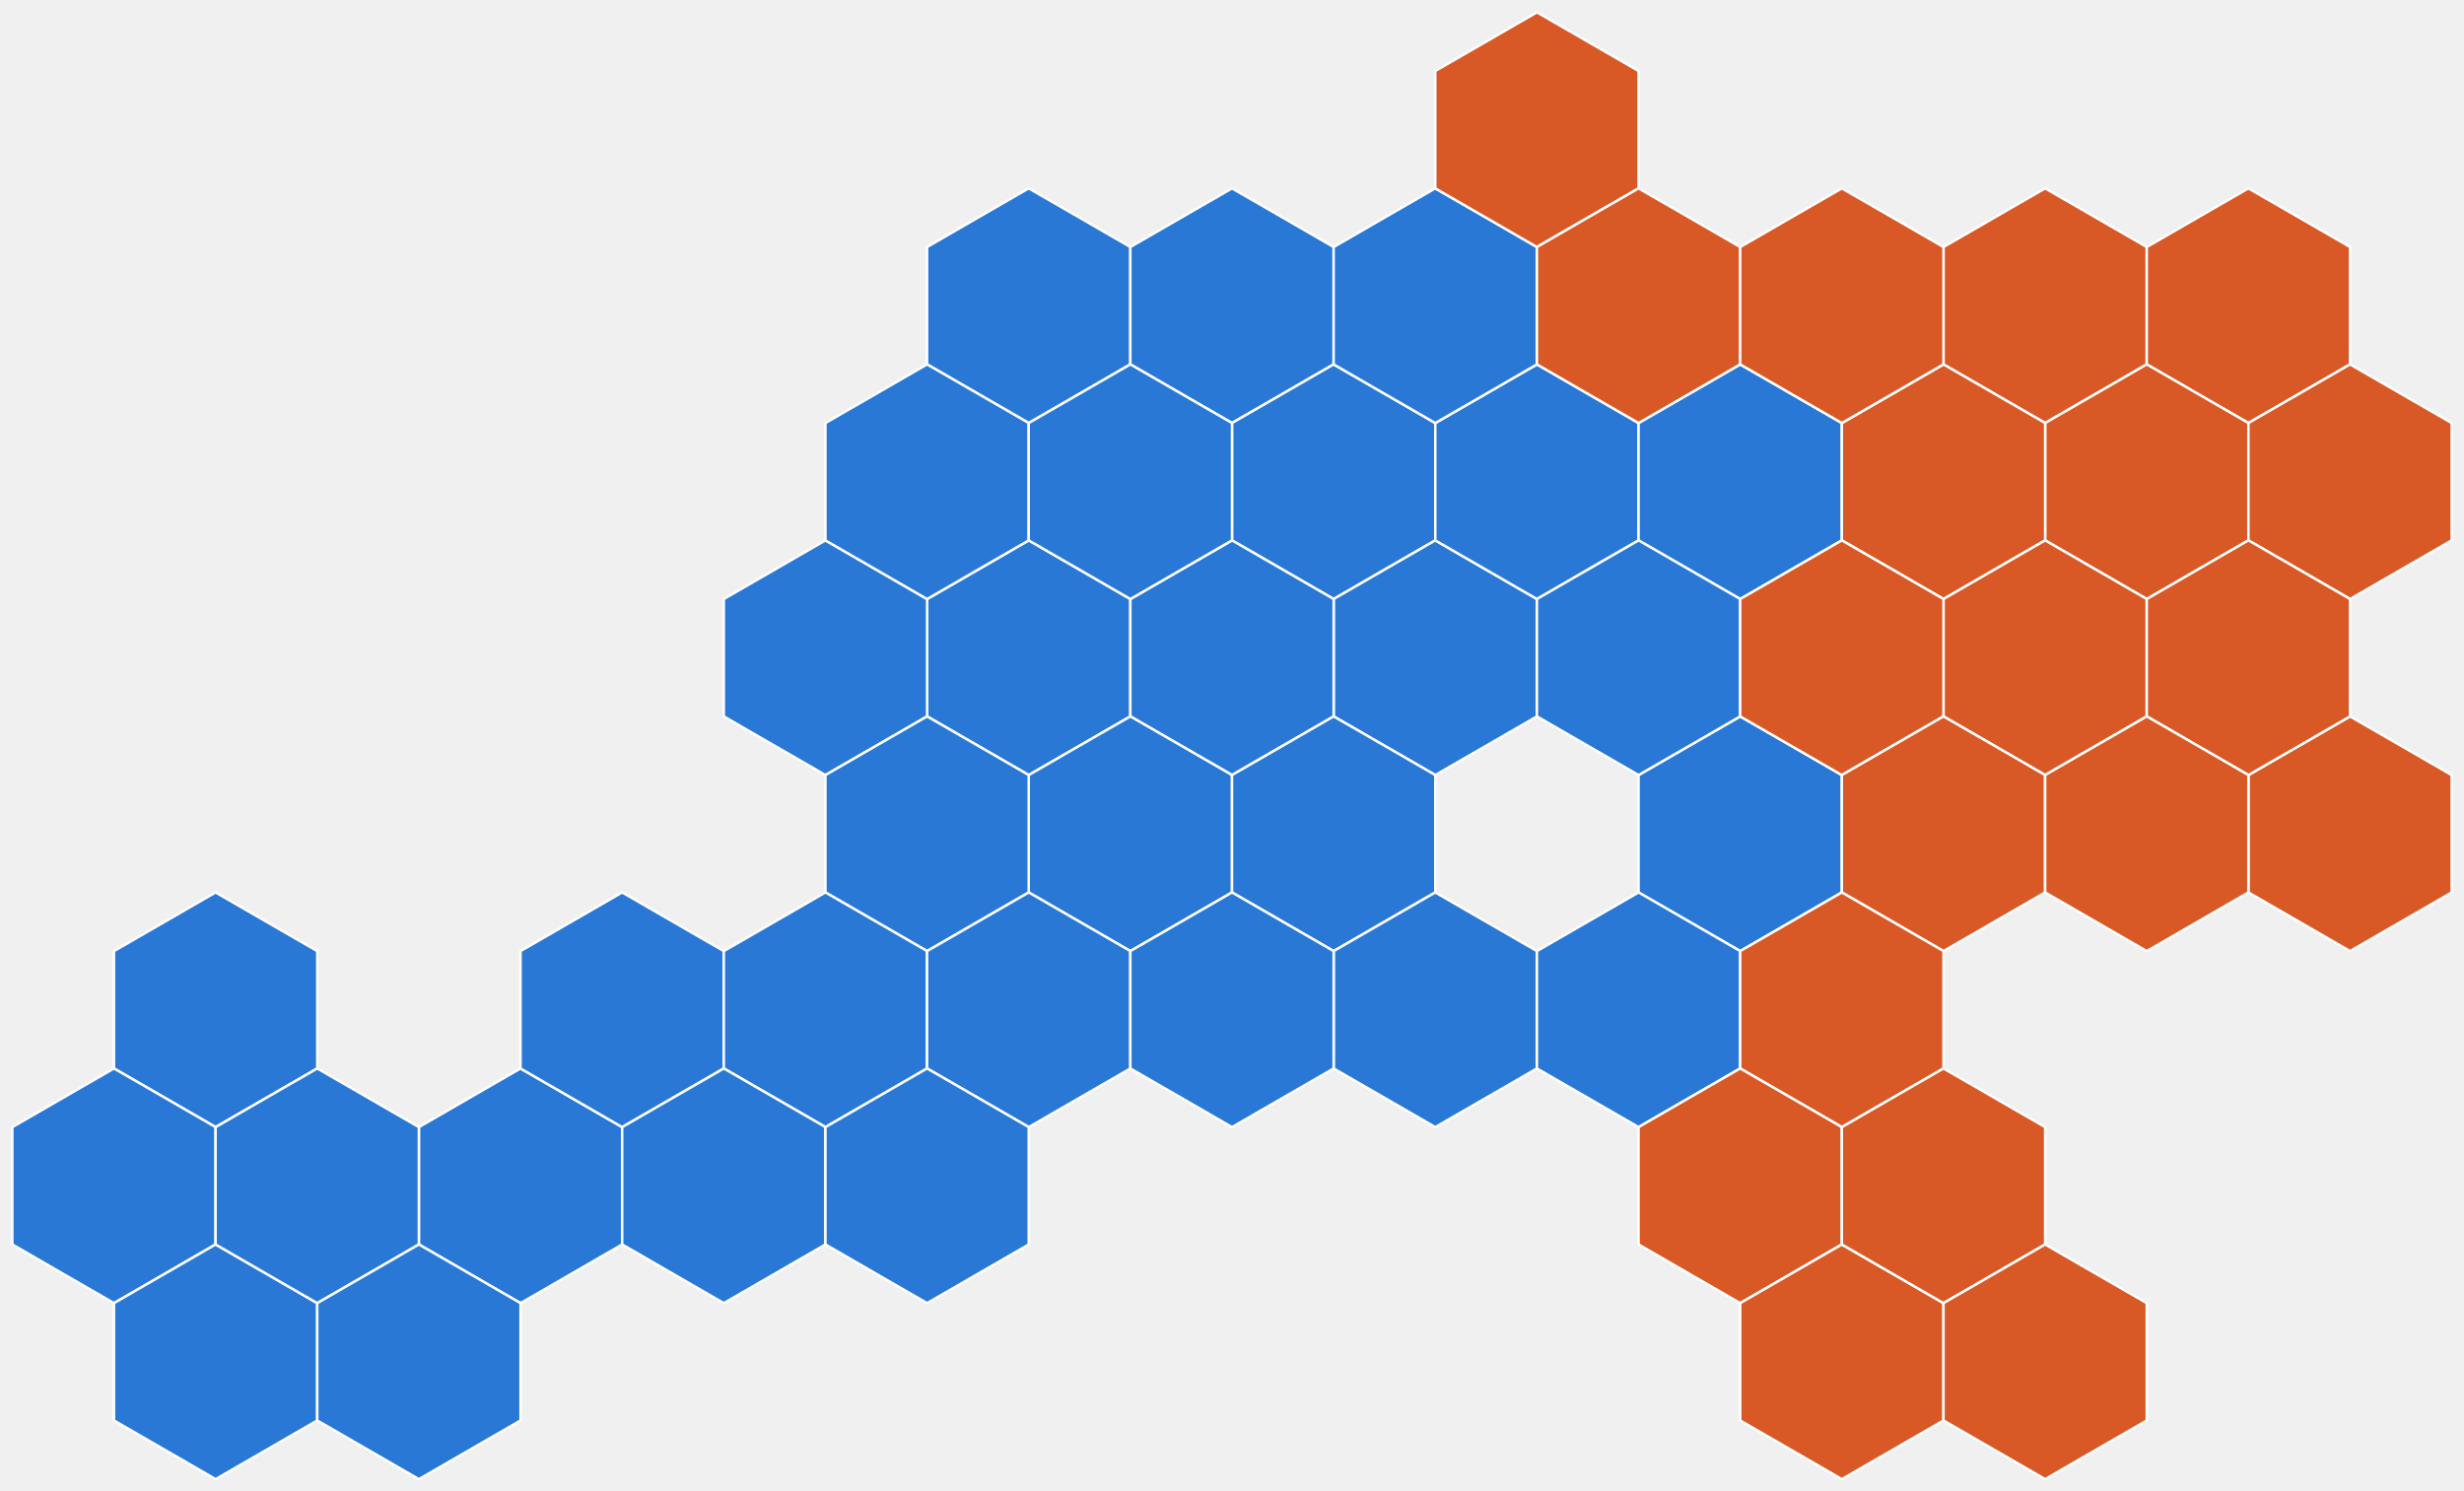
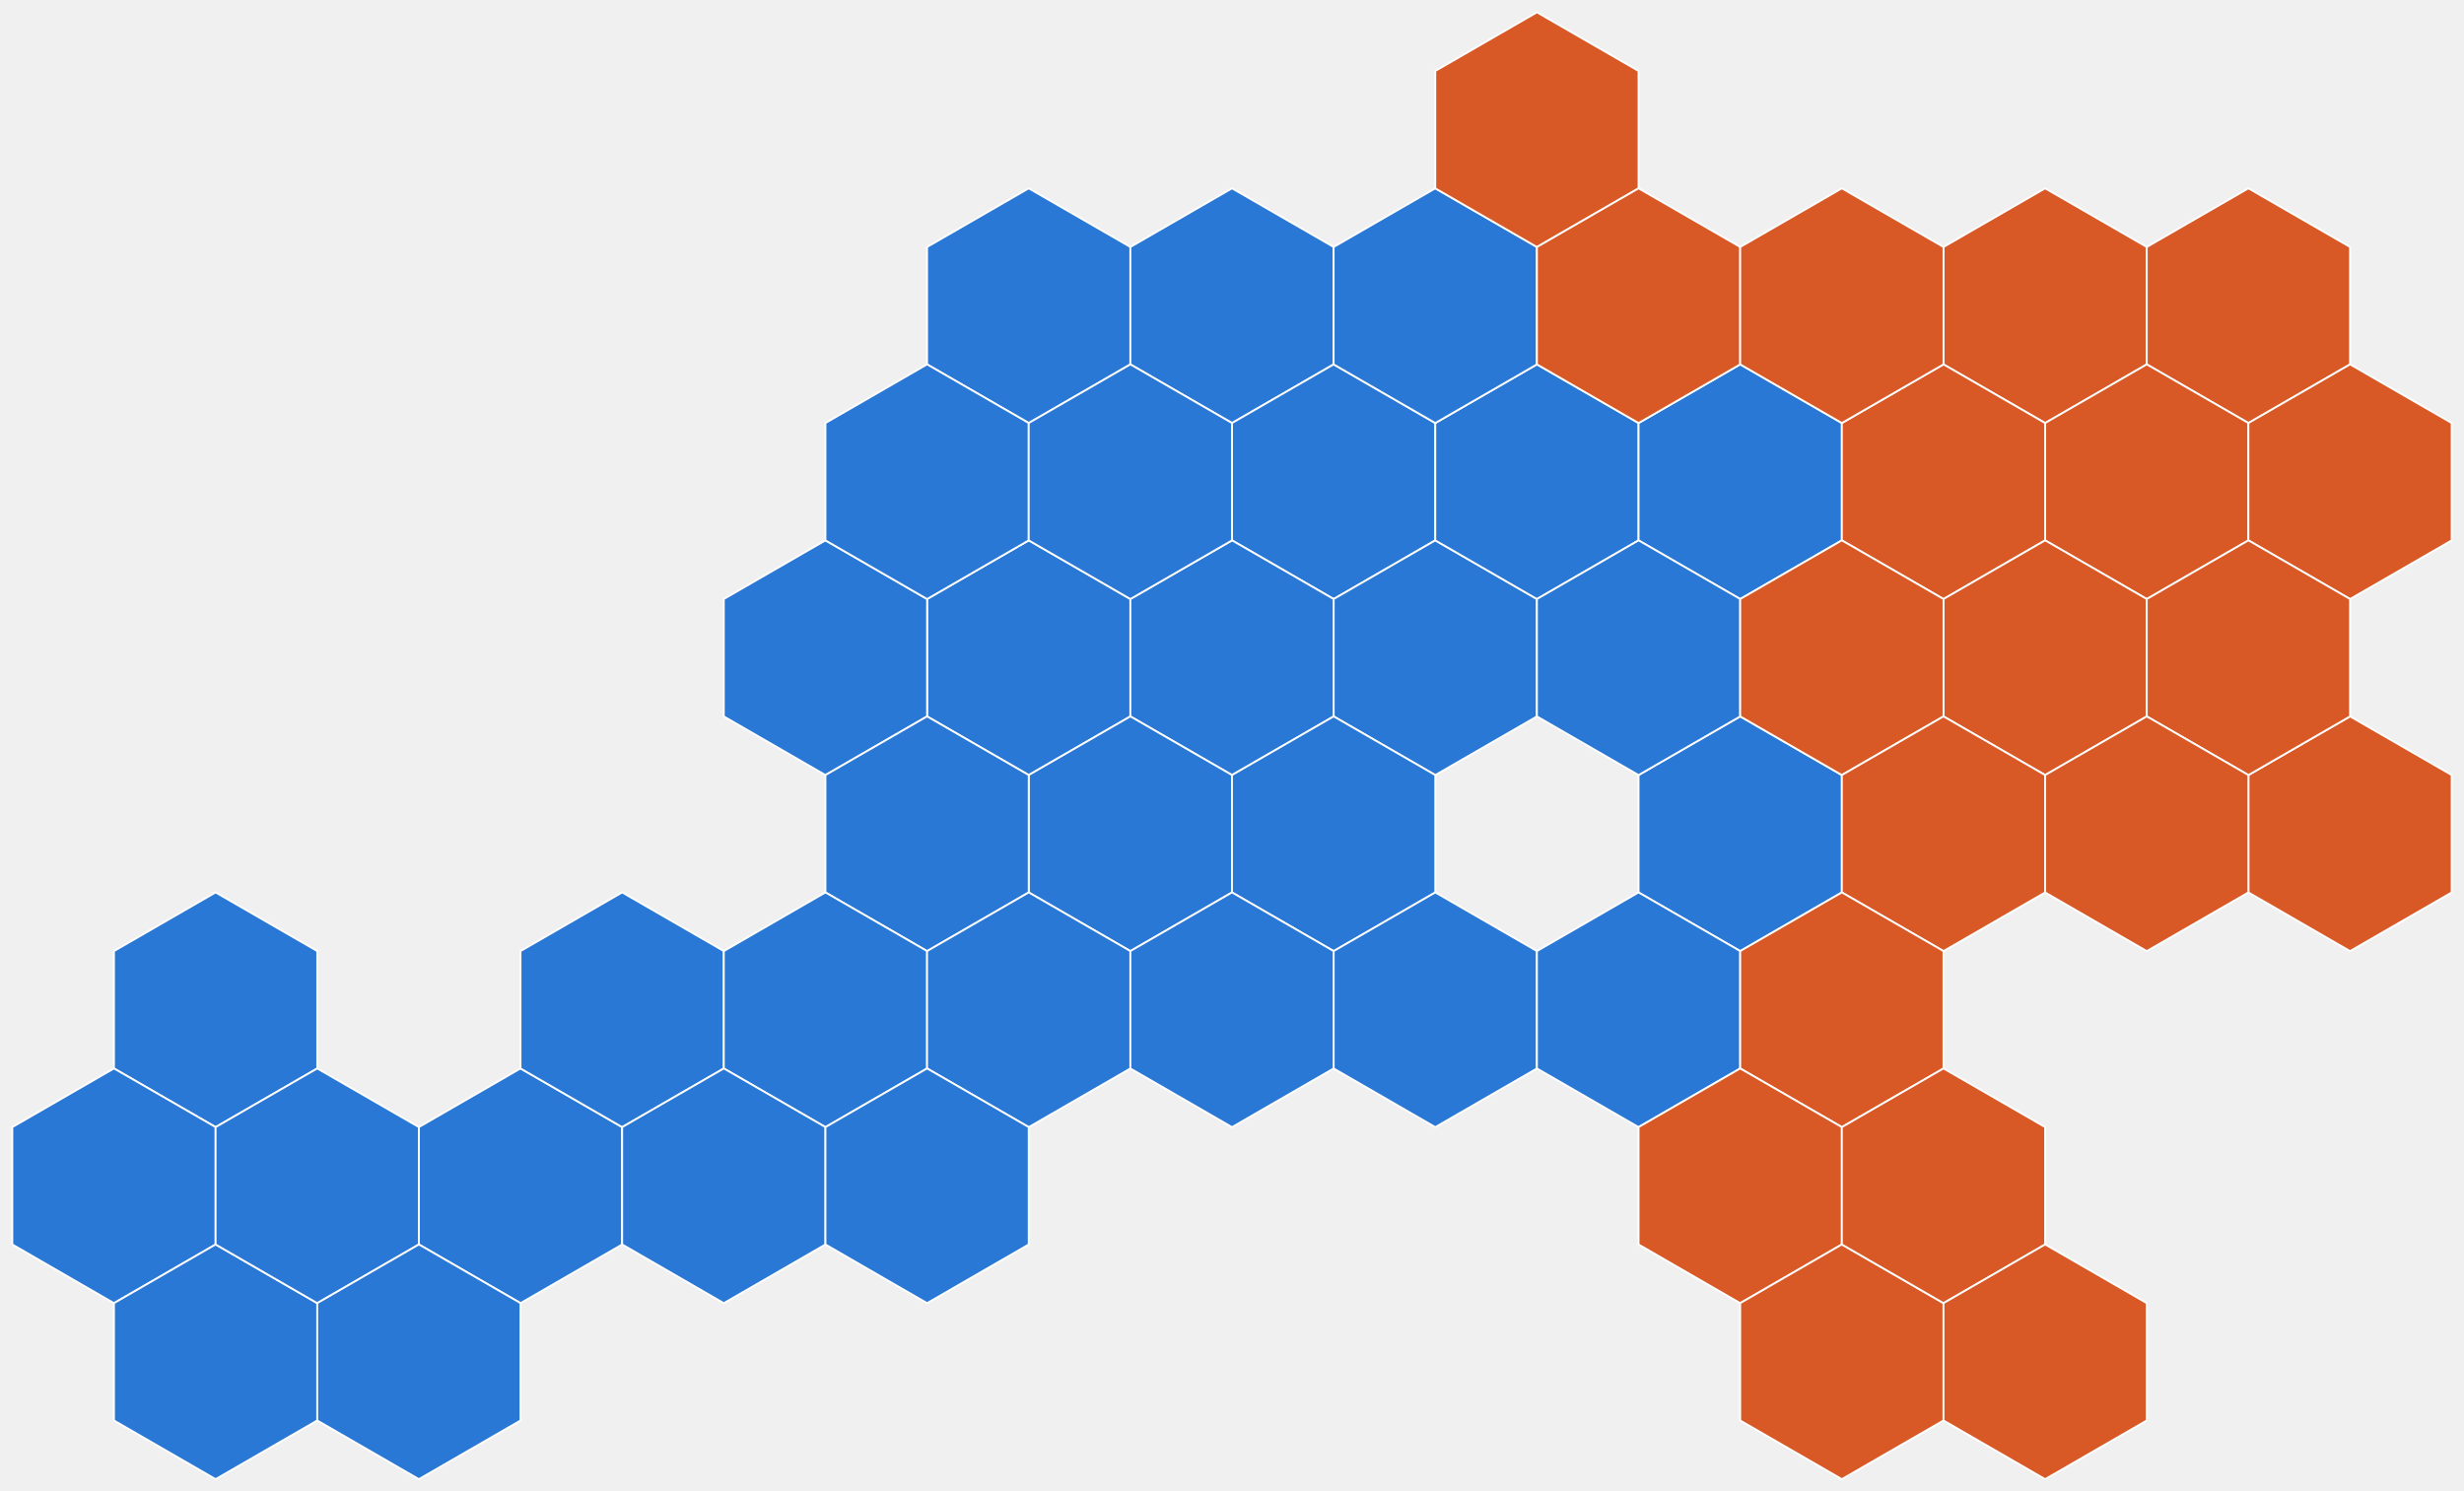
<svg xmlns="http://www.w3.org/2000/svg" version="1.2" baseProfile="tiny" width="800" height="484" viewBox="0 0 800 484" stroke-linecap="round" stroke-linejoin="round">
  <g id="in">
-     <path d="M 367 80.21 367 118.32 334 137.37 301 118.32 301 80.21 334 61.16 367 80.21 Z" fill="#2a78d6" stroke="#ffffff" stroke-width="0.8" />
-     <path d="M 367 80.21 400 61.16 433 80.21 433 118.32 400 137.37 367 118.32 367 80.21 Z" fill="#2a78d6" stroke="#ffffff" stroke-width="0.8" />
-     <path d="M 400 137.37 433 118.32 466 137.37 466 175.47 433 194.52 400 175.47 400 137.37 Z" fill="#2a78d6" stroke="#ffffff" stroke-width="0.8" />
-     <path d="M 301 194.52 334 175.47 367 194.52 367 232.63 334 251.68 301 232.63 301 194.52 Z" fill="#2a78d6" stroke="#ffffff" stroke-width="0.8" />
-     <path d="M 268 175.47 301 194.52 301 232.63 268 251.68 235 232.63 235 194.52 268 175.47 Z" fill="#2a78d6" stroke="#ffffff" stroke-width="0.8" />
-     <path d="M 433 194.52 466 175.47 499 194.52 499 232.63 466 251.68 433 232.63 433 194.52 Z" fill="#2a78d6" stroke="#ffffff" stroke-width="0.8" />
-     <path d="M 301 118.32 334 137.37 334 175.47 301 194.52 268 175.47 268 137.37 301 118.32 Z" fill="#2a78d6" stroke="#ffffff" stroke-width="0.8" />
-     <path d="M 466 137.37 499 118.32 532 137.37 532 175.47 499 194.52 466 175.47 466 137.37 Z" fill="#2a78d6" stroke="#ffffff" stroke-width="0.8" />
-     <path d="M 367 194.52 400 175.47 433 194.52 433 232.63 400 251.68 367 232.63 367 194.52 Z" fill="#2a78d6" stroke="#ffffff" stroke-width="0.8" />
-     <path d="M 532 137.37 565 118.32 598 137.37 598 175.47 565 194.52 532 175.47 532 137.37 Z" fill="#2a78d6" stroke="#ffffff" stroke-width="0.8" />
-     <path d="M 433 80.21 466 61.16 499 80.21 499 118.32 466 137.37 433 118.32 433 80.21 Z" fill="#2a78d6" stroke="#ffffff" stroke-width="0.8" />
-     <path d="M 103 346.95 70 366 37 346.95 37 308.84 70 289.79 103 308.84 103 346.95 Z" fill="#2a78d6" stroke="#ffffff" stroke-width="0.8" />
-     <path d="M 334 137.37 367 118.32 400 137.37 400 175.47 367 194.52 334 175.47 334 137.37 Z" fill="#2a78d6" stroke="#ffffff" stroke-width="0.8" />
-     <path d="M 532 251.68 565 232.63 598 251.68 598 289.79 565 308.84 532 289.79 532 251.68 Z" fill="#2a78d6" stroke="#ffffff" stroke-width="0.8" />
-     <path d="M 334 251.68 367 232.63 400 251.68 400 289.79 367 308.84 334 289.79 334 251.68 Z" fill="#2a78d6" stroke="#ffffff" stroke-width="0.8" />
-     <path d="M 499 194.52 532 175.47 565 194.52 565 232.63 532 251.68 499 232.63 499 194.52 Z" fill="#2a78d6" stroke="#ffffff" stroke-width="0.8" />
-     <path d="M 268 251.68 301 232.63 334 251.68 334 289.79 301 308.84 268 289.79 268 251.68 Z" fill="#2a78d6" stroke="#ffffff" stroke-width="0.8" />
-     <path d="M 37 346.95 70 366 70 404.1 37 423.16 4 404.1 4 366 37 346.95 Z" fill="#2a78d6" stroke="#ffffff" stroke-width="0.8" />
-     <path d="M 400 251.68 433 232.63 466 251.68 466 289.79 433 308.84 400 289.79 400 251.68 Z" fill="#2a78d6" stroke="#ffffff" stroke-width="0.8" />
-     <path d="M 136 366 169 346.95 202 366 202 404.1 169 423.16 136 404.1 136 366 Z" fill="#2a78d6" stroke="#ffffff" stroke-width="0.8" />
-     <path d="M 433 308.84 466 289.79 499 308.84 499 346.95 466 366 433 346.95 433 308.84 Z" fill="#2a78d6" stroke="#ffffff" stroke-width="0.8" />
-     <path d="M 235 308.84 235 346.95 202 366 169 346.95 169 308.84 202 289.79 235 308.84 Z" fill="#2a78d6" stroke="#ffffff" stroke-width="0.8" />
-     <path d="M 235 308.84 268 289.79 301 308.84 301 346.95 268 366 235 346.95 235 308.84 Z" fill="#2a78d6" stroke="#ffffff" stroke-width="0.8" />
-     <path d="M 301 308.84 334 289.79 367 308.84 367 346.95 334 366 301 346.95 301 308.84 Z" fill="#2a78d6" stroke="#ffffff" stroke-width="0.8" />
-     <path d="M 367 308.84 400 289.79 433 308.84 433 346.95 400 366 367 346.95 367 308.84 Z" fill="#2a78d6" stroke="#ffffff" stroke-width="0.8" />
-     <path d="M 499 308.84 532 289.79 565 308.84 565 346.95 532 366 499 346.95 499 308.84 Z" fill="#2a78d6" stroke="#ffffff" stroke-width="0.8" />
-     <path d="M 202 366 235 346.95 268 366 268 404.1 235 423.16 202 404.1 202 366 Z" fill="#2a78d6" stroke="#ffffff" stroke-width="0.8" />
-     <path d="M 37 423.16 70 404.1 103 423.16 103 461.26 70 480.31 37 461.26 37 423.16 Z" fill="#2a78d6" stroke="#ffffff" stroke-width="0.8" />
-     <path d="M 268 366 301 346.95 334 366 334 404.1 301 423.16 268 404.1 268 366 Z" fill="#2a78d6" stroke="#ffffff" stroke-width="0.8" />
-     <path d="M 70 366 103 346.95 136 366 136 404.1 103 423.16 70 404.1 70 366 Z" fill="#2a78d6" stroke="#ffffff" stroke-width="0.8" />
-     <path d="M 103 423.16 136 404.1 169 423.16 169 461.26 136 480.31 103 461.26 103 423.16 Z" fill="#2a78d6" stroke="#ffffff" stroke-width="0.8" />
-     <path d="M 532 61.16 499 80.21 466 61.16 466 23.05 499 4 532 23.05 532 61.16 Z" fill="#d95926" stroke="#ffffff" stroke-width="0.8" />
-     <path d="M 631 80.21 664 61.16 697 80.21 697 118.32 664 137.37 631 118.32 631 80.21 Z" fill="#d95926" stroke="#ffffff" stroke-width="0.8" />
-     <path d="M 697 80.21 730 61.16 763 80.21 763 118.32 730 137.37 697 118.32 697 80.21 Z" fill="#d95926" stroke="#ffffff" stroke-width="0.8" />
-     <path d="M 499 80.21 532 61.16 565 80.21 565 118.32 532 137.37 499 118.32 499 80.21 Z" fill="#d95926" stroke="#ffffff" stroke-width="0.8" />
-     <path d="M 664 137.37 697 118.32 730 137.37 730 175.47 697 194.52 664 175.47 664 137.37 Z" fill="#d95926" stroke="#ffffff" stroke-width="0.8" />
-     <path d="M 598 137.37 631 118.32 664 137.37 664 175.47 631 194.52 598 175.47 598 137.37 Z" fill="#d95926" stroke="#ffffff" stroke-width="0.8" />
-     <path d="M 565 80.21 598 61.16 631 80.21 631 118.32 598 137.37 565 118.32 565 80.21 Z" fill="#d95926" stroke="#ffffff" stroke-width="0.8" />
-     <path d="M 730 137.37 763 118.32 796 137.37 796 175.47 763 194.52 730 175.47 730 137.37 Z" fill="#d95926" stroke="#ffffff" stroke-width="0.8" />
-     <path d="M 631 194.52 664 175.47 697 194.52 697 232.63 664 251.68 631 232.63 631 194.52 Z" fill="#d95926" stroke="#ffffff" stroke-width="0.8" />
-     <path d="M 565 194.52 598 175.47 631 194.52 631 232.63 598 251.68 565 232.63 565 194.52 Z" fill="#d95926" stroke="#ffffff" stroke-width="0.8" />
-     <path d="M 730 251.68 763 232.63 796 251.68 796 289.79 763 308.84 730 289.79 730 251.68 Z" fill="#d95926" stroke="#ffffff" stroke-width="0.8" />
-     <path d="M 697 194.52 730 175.47 763 194.52 763 232.63 730 251.68 697 232.63 697 194.52 Z" fill="#d95926" stroke="#ffffff" stroke-width="0.8" />
-     <path d="M 598 251.68 631 232.63 664 251.68 664 289.79 631 308.84 598 289.79 598 251.68 Z" fill="#d95926" stroke="#ffffff" stroke-width="0.8" />
-     <path d="M 664 251.68 697 232.63 730 251.68 730 289.79 697 308.84 664 289.79 664 251.68 Z" fill="#d95926" stroke="#ffffff" stroke-width="0.8" />
-     <path d="M 565 308.84 598 289.79 631 308.84 631 346.95 598 366 565 346.95 565 308.84 Z" fill="#d95926" stroke="#ffffff" stroke-width="0.8" />
-     <path d="M 532 366 565 346.95 598 366 598 404.1 565 423.16 532 404.1 532 366 Z" fill="#d95926" stroke="#ffffff" stroke-width="0.8" />
-     <path d="M 565 423.16 598 404.1 631 423.16 631 461.26 598 480.31 565 461.26 565 423.16 Z" fill="#d95926" stroke="#ffffff" stroke-width="0.8" />
-     <path d="M 598 366 631 346.95 664 366 664 404.1 631 423.16 598 404.1 598 366 Z" fill="#d95926" stroke="#ffffff" stroke-width="0.8" />
-     <path d="M 631 423.16 664 404.1 697 423.16 697 461.26 664 480.31 631 461.26 631 423.16 Z" fill="#d95926" stroke="#ffffff" stroke-width="0.8" />
+     <path d="M 367 80.21 367 118.32 334 137.37 301 118.32 301 80.21 334 61.16 367 80.21 Z" fill="#2a78d6" stroke="#ffffff" stroke-width="0.6" />
+     <path d="M 367 80.21 400 61.16 433 80.21 433 118.32 400 137.37 367 118.32 367 80.21 Z" fill="#2a78d6" stroke="#ffffff" stroke-width="0.6" />
+     <path d="M 400 137.37 433 118.32 466 137.37 466 175.47 433 194.52 400 175.47 400 137.37 Z" fill="#2a78d6" stroke="#ffffff" stroke-width="0.6" />
+     <path d="M 301 194.52 334 175.47 367 194.52 367 232.63 334 251.68 301 232.63 301 194.52 Z" fill="#2a78d6" stroke="#ffffff" stroke-width="0.6" />
+     <path d="M 268 175.47 301 194.52 301 232.63 268 251.68 235 232.63 235 194.52 268 175.47 Z" fill="#2a78d6" stroke="#ffffff" stroke-width="0.6" />
+     <path d="M 433 194.52 466 175.47 499 194.52 499 232.63 466 251.68 433 232.63 433 194.52 Z" fill="#2a78d6" stroke="#ffffff" stroke-width="0.6" />
+     <path d="M 301 118.32 334 137.37 334 175.47 301 194.52 268 175.47 268 137.37 301 118.32 Z" fill="#2a78d6" stroke="#ffffff" stroke-width="0.6" />
+     <path d="M 466 137.37 499 118.32 532 137.37 532 175.47 499 194.52 466 175.47 466 137.37 Z" fill="#2a78d6" stroke="#ffffff" stroke-width="0.6" />
+     <path d="M 367 194.52 400 175.47 433 194.52 433 232.63 400 251.68 367 232.63 367 194.52 Z" fill="#2a78d6" stroke="#ffffff" stroke-width="0.6" />
+     <path d="M 532 137.37 565 118.32 598 137.37 598 175.47 565 194.52 532 175.47 532 137.37 Z" fill="#2a78d6" stroke="#ffffff" stroke-width="0.6" />
+     <path d="M 433 80.21 466 61.16 499 80.21 499 118.32 466 137.37 433 118.32 433 80.21 Z" fill="#2a78d6" stroke="#ffffff" stroke-width="0.6" />
+     <path d="M 103 346.95 70 366 37 346.95 37 308.84 70 289.79 103 308.84 103 346.95 Z" fill="#2a78d6" stroke="#ffffff" stroke-width="0.6" />
+     <path d="M 334 137.37 367 118.32 400 137.37 400 175.47 367 194.52 334 175.47 334 137.37 Z" fill="#2a78d6" stroke="#ffffff" stroke-width="0.6" />
+     <path d="M 532 251.68 565 232.63 598 251.68 598 289.79 565 308.84 532 289.79 532 251.68 Z" fill="#2a78d6" stroke="#ffffff" stroke-width="0.6" />
+     <path d="M 334 251.68 367 232.63 400 251.68 400 289.79 367 308.84 334 289.79 334 251.68 Z" fill="#2a78d6" stroke="#ffffff" stroke-width="0.6" />
+     <path d="M 499 194.52 532 175.47 565 194.52 565 232.63 532 251.68 499 232.63 499 194.52 Z" fill="#2a78d6" stroke="#ffffff" stroke-width="0.6" />
+     <path d="M 268 251.68 301 232.63 334 251.68 334 289.79 301 308.84 268 289.79 268 251.68 Z" fill="#2a78d6" stroke="#ffffff" stroke-width="0.6" />
+     <path d="M 37 346.95 70 366 70 404.1 37 423.16 4 404.1 4 366 37 346.95 Z" fill="#2a78d6" stroke="#ffffff" stroke-width="0.6" />
+     <path d="M 400 251.68 433 232.63 466 251.68 466 289.79 433 308.84 400 289.79 400 251.68 Z" fill="#2a78d6" stroke="#ffffff" stroke-width="0.6" />
+     <path d="M 136 366 169 346.95 202 366 202 404.1 169 423.16 136 404.1 136 366 Z" fill="#2a78d6" stroke="#ffffff" stroke-width="0.6" />
+     <path d="M 433 308.84 466 289.79 499 308.84 499 346.95 466 366 433 346.95 433 308.84 Z" fill="#2a78d6" stroke="#ffffff" stroke-width="0.6" />
+     <path d="M 235 308.84 235 346.95 202 366 169 346.95 169 308.84 202 289.79 235 308.84 Z" fill="#2a78d6" stroke="#ffffff" stroke-width="0.6" />
+     <path d="M 235 308.84 268 289.79 301 308.84 301 346.95 268 366 235 346.95 235 308.84 Z" fill="#2a78d6" stroke="#ffffff" stroke-width="0.6" />
+     <path d="M 301 308.84 334 289.79 367 308.84 367 346.95 334 366 301 346.95 301 308.84 Z" fill="#2a78d6" stroke="#ffffff" stroke-width="0.6" />
+     <path d="M 367 308.84 400 289.79 433 308.84 433 346.95 400 366 367 346.95 367 308.84 Z" fill="#2a78d6" stroke="#ffffff" stroke-width="0.6" />
+     <path d="M 499 308.84 532 289.79 565 308.84 565 346.95 532 366 499 346.95 499 308.84 Z" fill="#2a78d6" stroke="#ffffff" stroke-width="0.6" />
+     <path d="M 202 366 235 346.95 268 366 268 404.1 235 423.16 202 404.1 202 366 Z" fill="#2a78d6" stroke="#ffffff" stroke-width="0.6" />
+     <path d="M 37 423.16 70 404.1 103 423.16 103 461.26 70 480.31 37 461.26 37 423.16 Z" fill="#2a78d6" stroke="#ffffff" stroke-width="0.6" />
+     <path d="M 268 366 301 346.95 334 366 334 404.1 301 423.16 268 404.1 268 366 Z" fill="#2a78d6" stroke="#ffffff" stroke-width="0.6" />
+     <path d="M 70 366 103 346.95 136 366 136 404.1 103 423.16 70 404.1 70 366 Z" fill="#2a78d6" stroke="#ffffff" stroke-width="0.6" />
+     <path d="M 103 423.16 136 404.1 169 423.16 169 461.26 136 480.31 103 461.26 103 423.16 Z" fill="#2a78d6" stroke="#ffffff" stroke-width="0.6" />
+     <path d="M 532 61.16 499 80.21 466 61.16 466 23.05 499 4 532 23.05 532 61.16 Z" fill="#d95926" stroke="#ffffff" stroke-width="0.6" />
+     <path d="M 631 80.21 664 61.16 697 80.21 697 118.32 664 137.37 631 118.32 631 80.21 Z" fill="#d95926" stroke="#ffffff" stroke-width="0.6" />
+     <path d="M 697 80.21 730 61.16 763 80.21 763 118.32 730 137.37 697 118.32 697 80.21 Z" fill="#d95926" stroke="#ffffff" stroke-width="0.6" />
+     <path d="M 499 80.21 532 61.16 565 80.21 565 118.32 532 137.37 499 118.32 499 80.21 Z" fill="#d95926" stroke="#ffffff" stroke-width="0.6" />
+     <path d="M 664 137.37 697 118.32 730 137.37 730 175.47 697 194.52 664 175.47 664 137.37 Z" fill="#d95926" stroke="#ffffff" stroke-width="0.6" />
+     <path d="M 598 137.37 631 118.32 664 137.37 664 175.47 631 194.52 598 175.47 598 137.37 Z" fill="#d95926" stroke="#ffffff" stroke-width="0.6" />
+     <path d="M 565 80.21 598 61.16 631 80.21 631 118.32 598 137.37 565 118.32 565 80.21 Z" fill="#d95926" stroke="#ffffff" stroke-width="0.6" />
+     <path d="M 730 137.37 763 118.32 796 137.37 796 175.47 763 194.52 730 175.47 730 137.37 Z" fill="#d95926" stroke="#ffffff" stroke-width="0.6" />
+     <path d="M 631 194.52 664 175.47 697 194.52 697 232.63 664 251.68 631 232.63 631 194.52 Z" fill="#d95926" stroke="#ffffff" stroke-width="0.6" />
+     <path d="M 565 194.52 598 175.47 631 194.52 631 232.63 598 251.68 565 232.63 565 194.52 Z" fill="#d95926" stroke="#ffffff" stroke-width="0.6" />
+     <path d="M 730 251.68 763 232.63 796 251.68 796 289.79 763 308.84 730 289.79 730 251.68 Z" fill="#d95926" stroke="#ffffff" stroke-width="0.6" />
+     <path d="M 697 194.52 730 175.47 763 194.52 763 232.63 730 251.68 697 232.63 697 194.52 Z" fill="#d95926" stroke="#ffffff" stroke-width="0.6" />
+     <path d="M 598 251.68 631 232.63 664 251.68 664 289.79 631 308.84 598 289.79 598 251.68 Z" fill="#d95926" stroke="#ffffff" stroke-width="0.6" />
+     <path d="M 664 251.68 697 232.63 730 251.68 730 289.79 697 308.84 664 289.79 664 251.68 Z" fill="#d95926" stroke="#ffffff" stroke-width="0.6" />
+     <path d="M 565 308.84 598 289.79 631 308.84 631 346.95 598 366 565 346.95 565 308.84 Z" fill="#d95926" stroke="#ffffff" stroke-width="0.6" />
+     <path d="M 532 366 565 346.95 598 366 598 404.1 565 423.16 532 404.1 532 366 Z" fill="#d95926" stroke="#ffffff" stroke-width="0.6" />
+     <path d="M 565 423.16 598 404.1 631 423.16 631 461.26 598 480.31 565 461.26 565 423.16 Z" fill="#d95926" stroke="#ffffff" stroke-width="0.6" />
+     <path d="M 598 366 631 346.95 664 366 664 404.1 631 423.16 598 404.1 598 366 Z" fill="#d95926" stroke="#ffffff" stroke-width="0.6" />
+     <path d="M 631 423.16 664 404.1 697 423.16 697 461.26 664 480.31 631 461.26 631 423.16 Z" fill="#d95926" stroke="#ffffff" stroke-width="0.6" />
  </g>
</svg>
